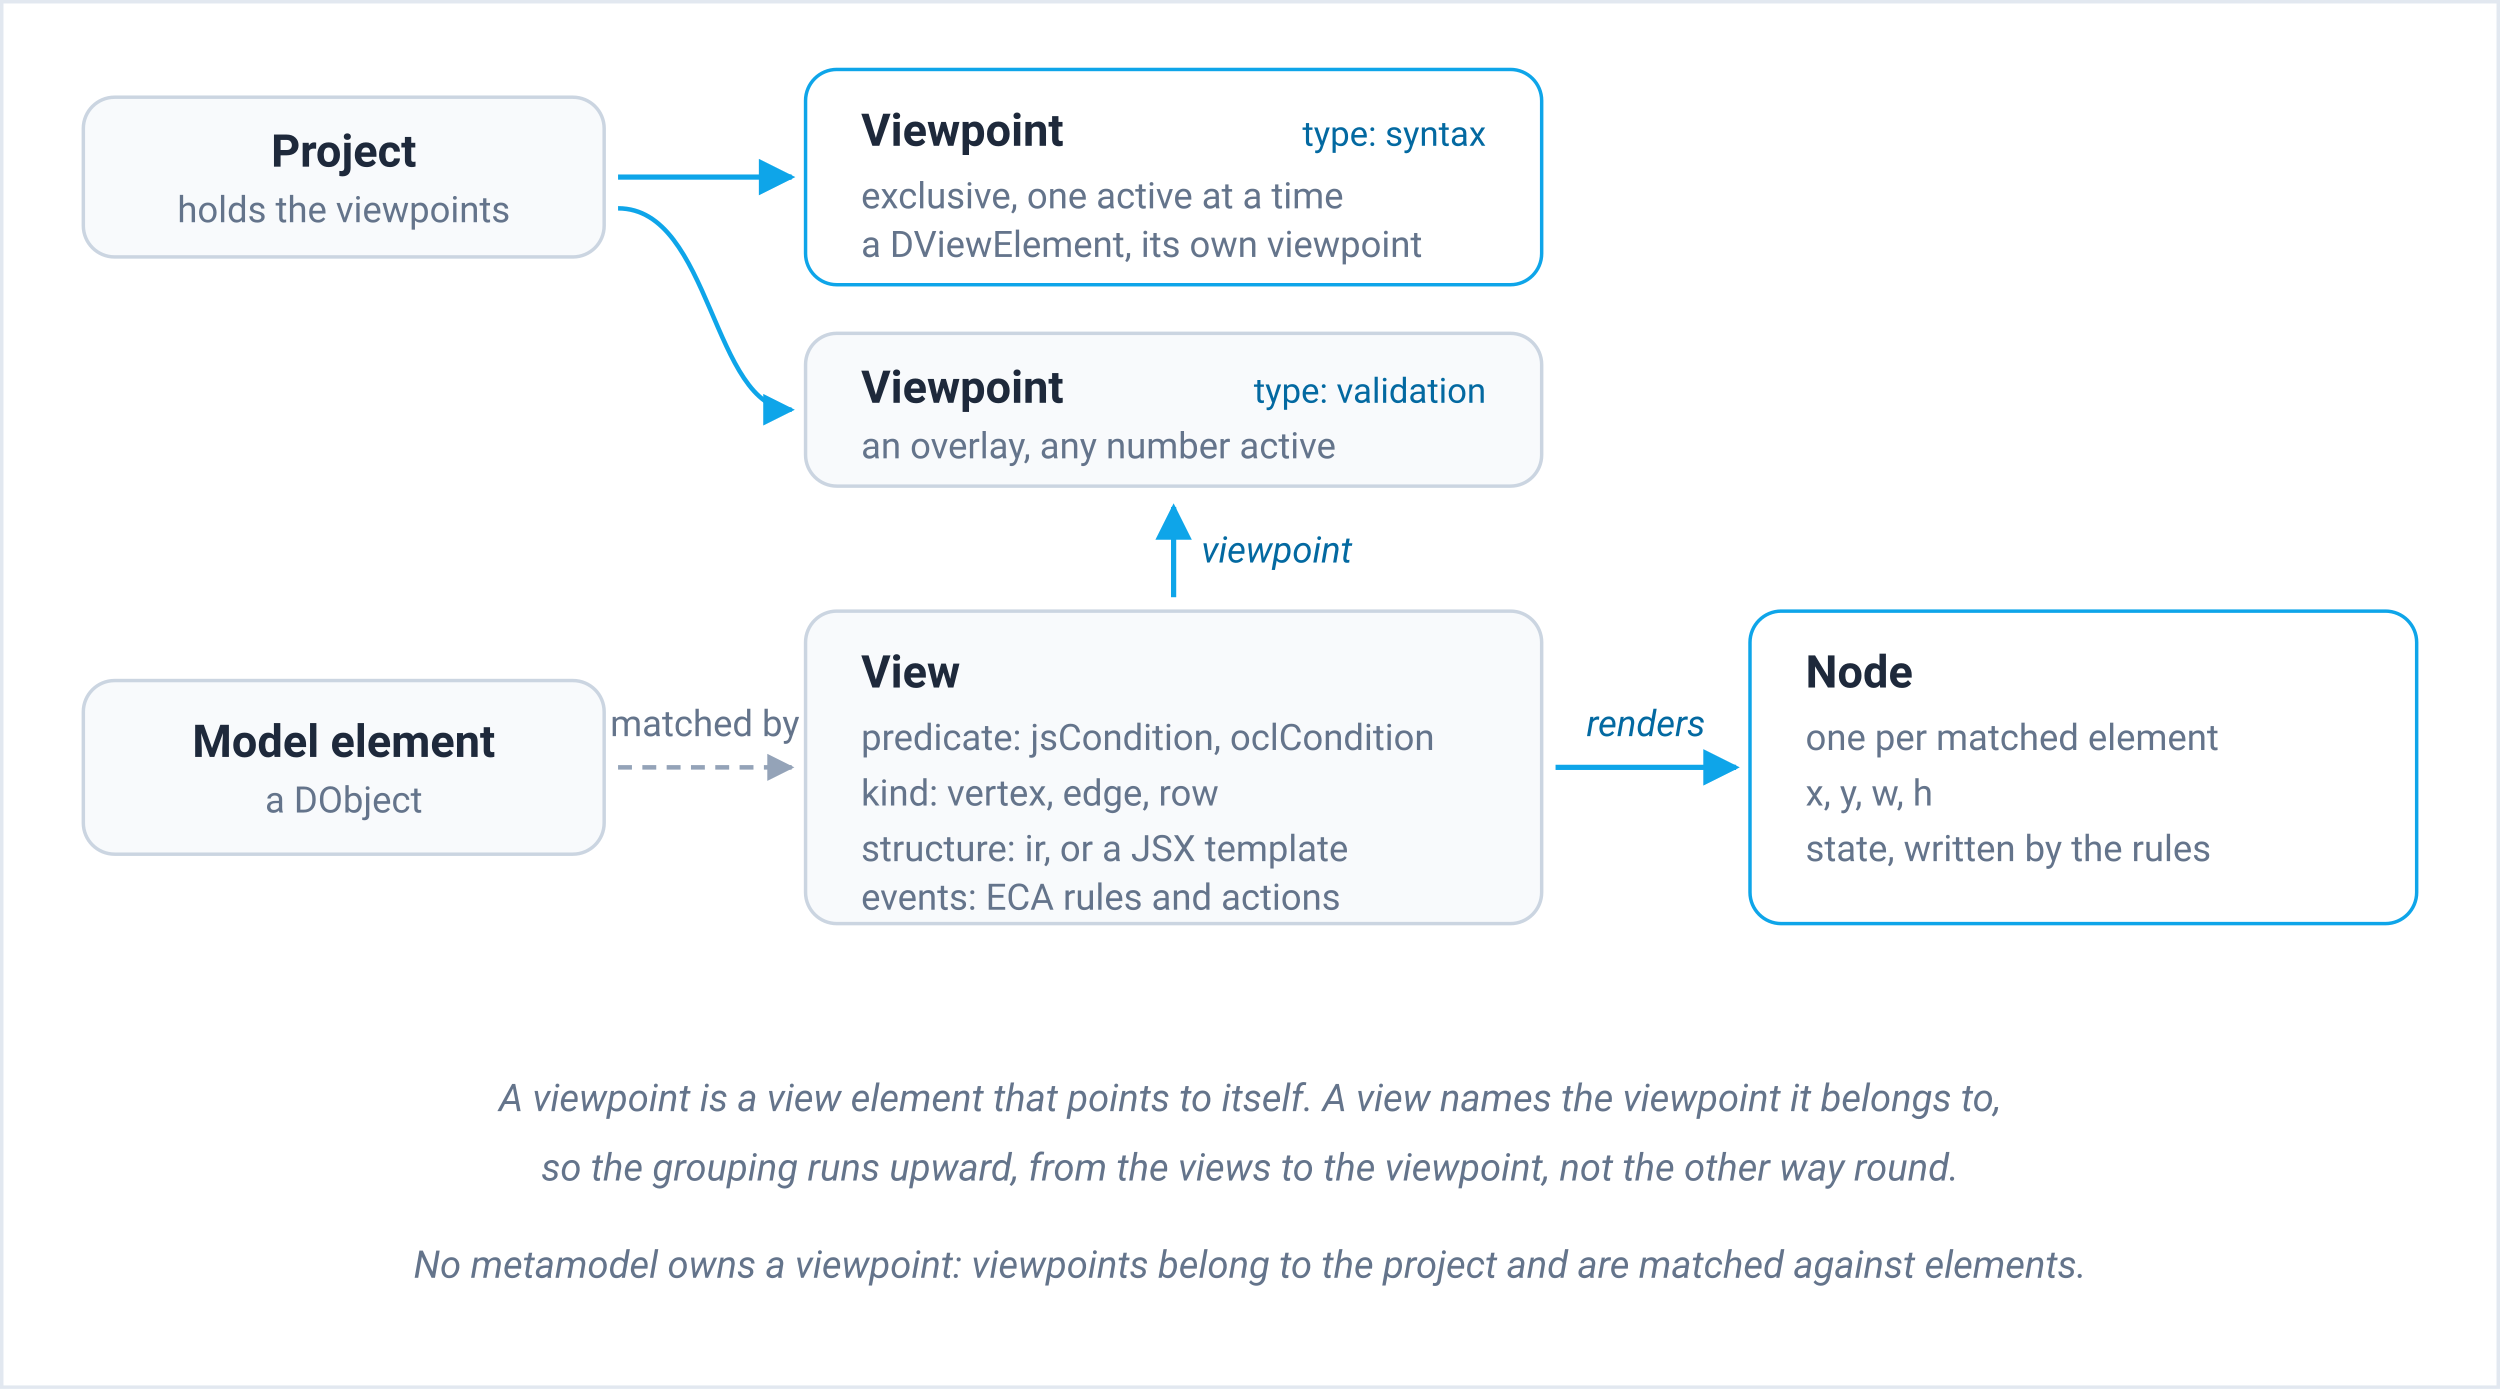
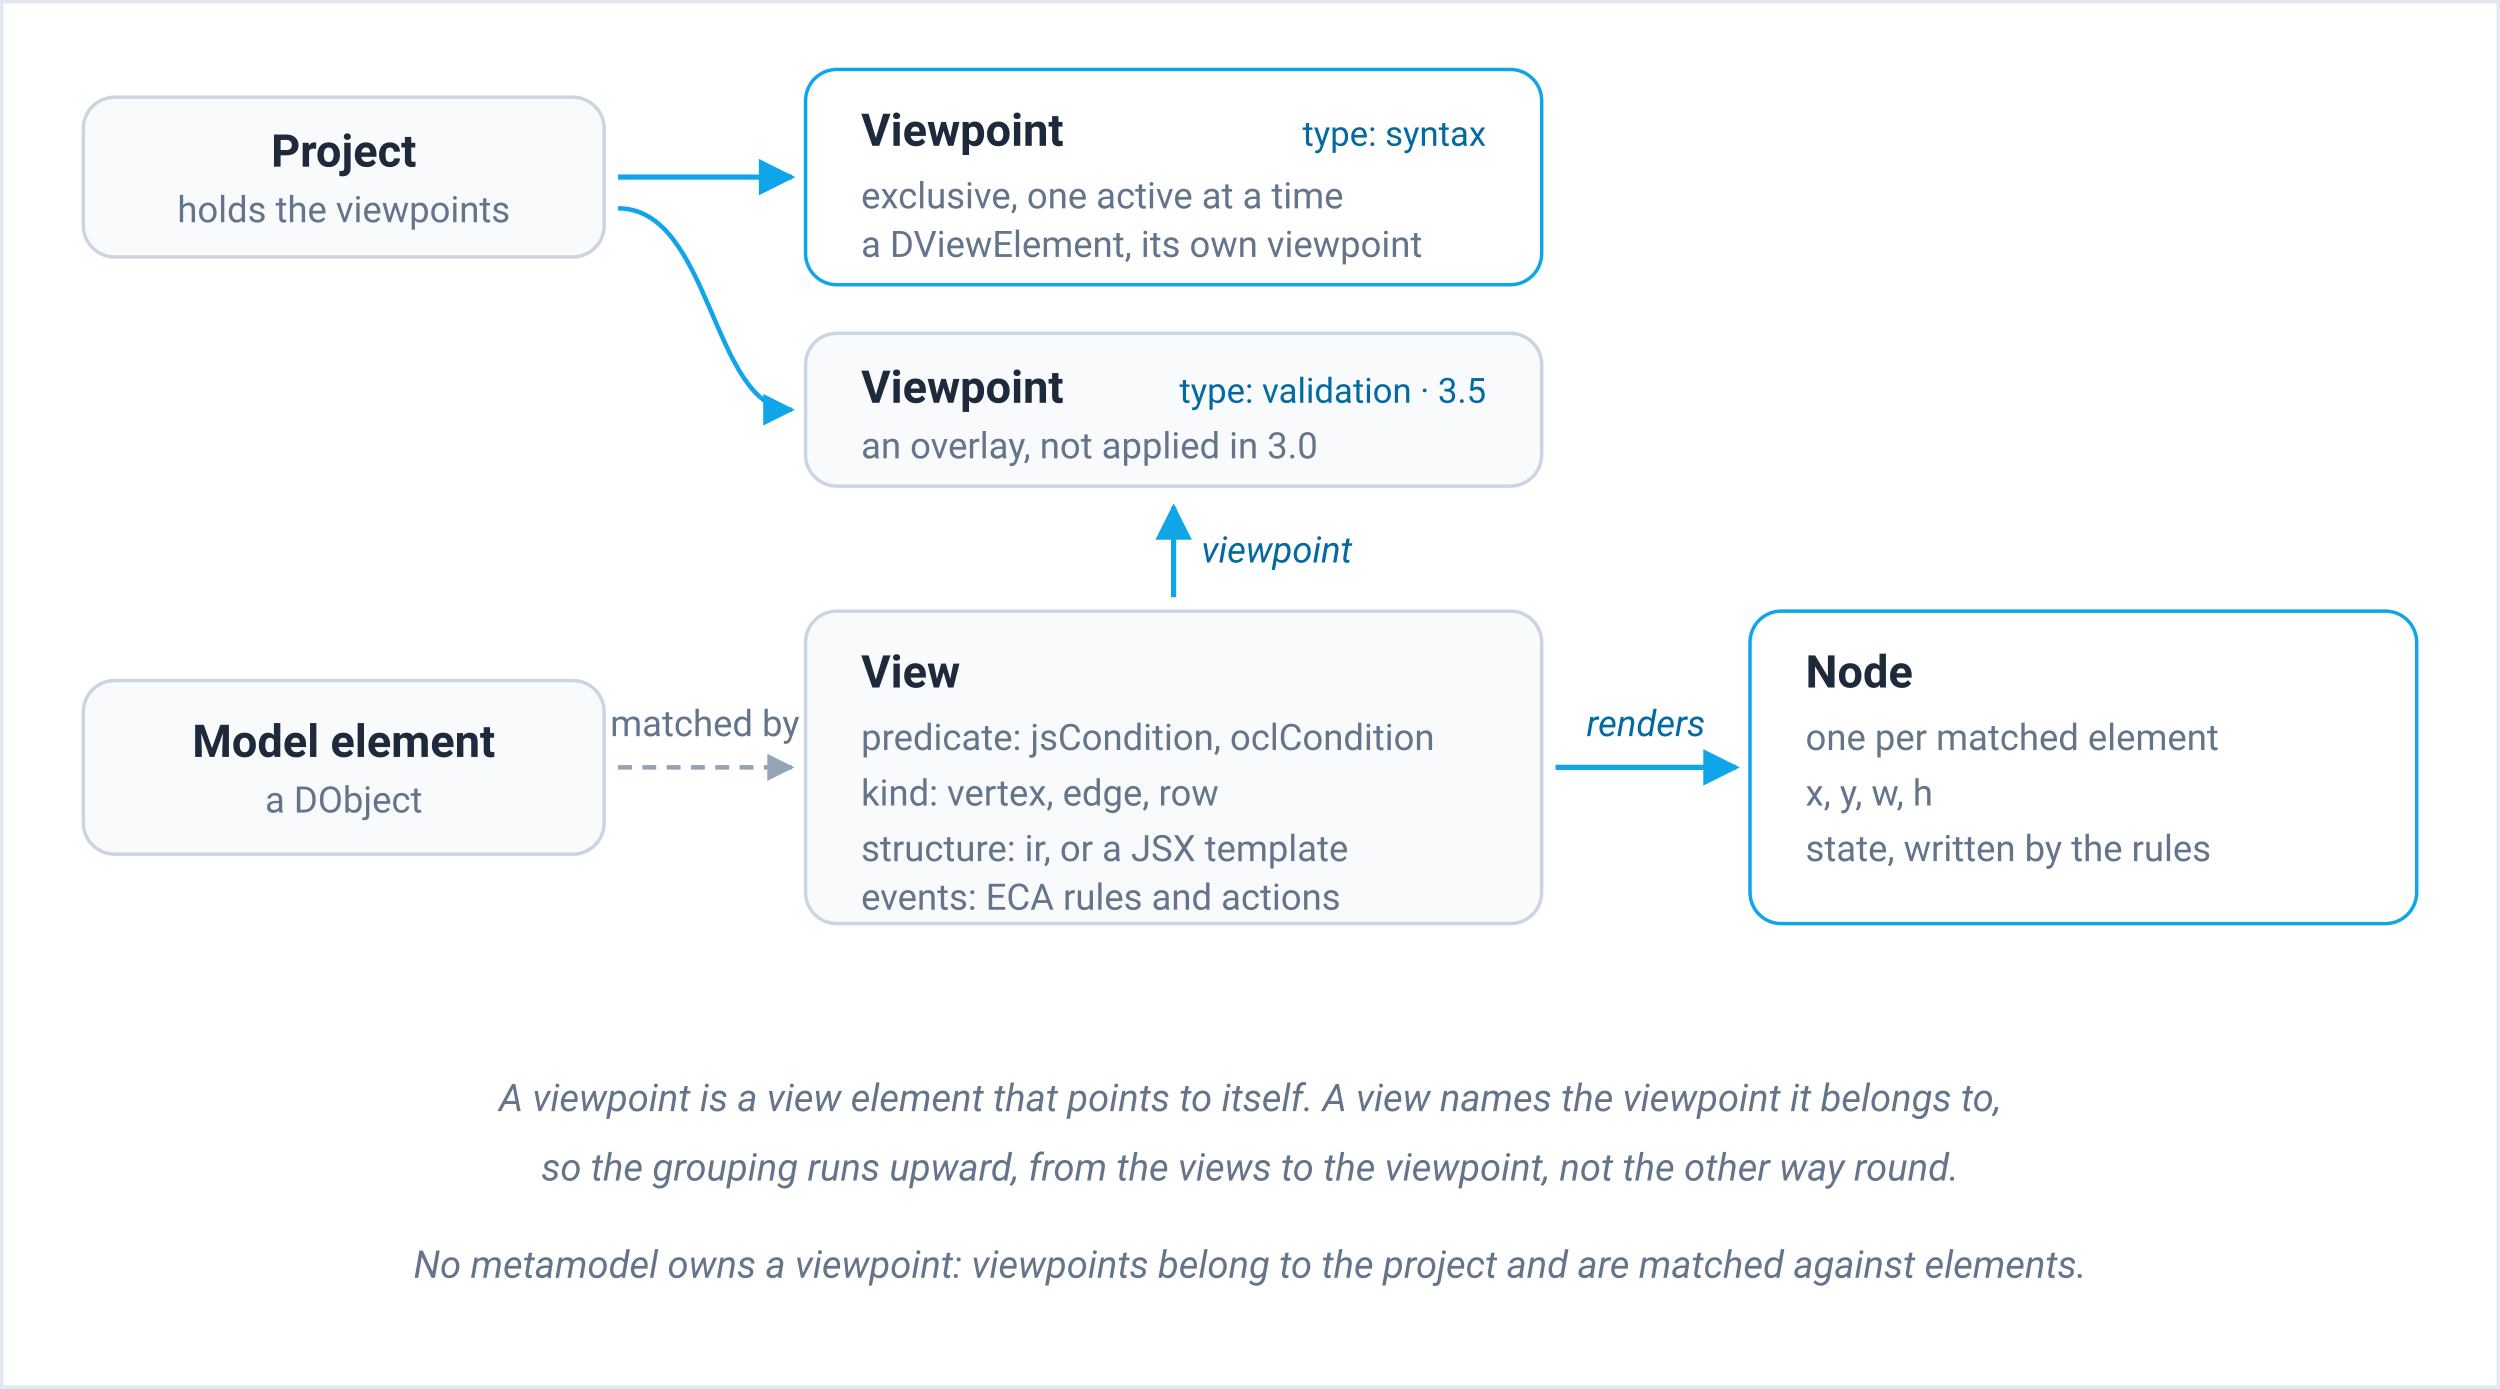
<svg xmlns="http://www.w3.org/2000/svg" width="720" height="400" viewBox="0 0 720 400" role="img" aria-label="A project holds viewpoints, each view points to its viewpoint, and a view that matches an element produces a node on the canvas.">
  <style>
    .t   { font-family: ui-sans-serif, -apple-system, "Segoe UI", Roboto, "Helvetica Neue", sans-serif; }
    .ttl { font-size: 13px; font-weight: 600; fill: #1e293b; }
    .sub { font-size: 10.5px; fill: #64748b; }
    .rel { font-size: 10.5px; fill: #0369a1; font-style: italic; }
    .cap { font-size: 11px; fill: #64748b; font-style: italic; }
    .tag { font-size: 10px; fill: #0369a1; }
  </style>
  <defs>
    <marker id="c" viewBox="0 0 10 10" refX="9" refY="5" markerWidth="7" markerHeight="7" orient="auto">
      <path d="M 0 0 L 10 5 L 0 10 z" fill="#0ea5e9" />
    </marker>
    <marker id="g" viewBox="0 0 10 10" refX="9" refY="5" markerWidth="6" markerHeight="6" orient="auto">
      <path d="M 0 0 L 10 5 L 0 10 z" fill="#94a3b8" />
    </marker>
  </defs>
  <rect width="720" height="400" fill="#ffffff" />
  <rect x="0.5" y="0.5" width="719" height="399" fill="none" stroke="#e2e8f0" />
  <rect x="24" y="28" width="150" height="46" rx="9" fill="#f8fafc" stroke="#cbd5e1" />
  <text class="t ttl" x="99" y="48" text-anchor="middle">Project</text>
  <text class="t sub" x="99" y="64" text-anchor="middle">holds the viewpoints</text>
  <rect x="232" y="20" width="212" height="62" rx="9" fill="#ffffff" stroke="#0ea5e9" />
  <text class="t ttl" x="248" y="42">Viewpoint</text>
  <text class="t tag" x="428" y="42" text-anchor="end">type: syntax</text>
  <text class="t sub" x="248" y="60">exclusive, one active at a time</text>
  <text class="t sub" x="248" y="74">a DViewElement, its own viewpoint</text>
  <rect x="232" y="96" width="212" height="44" rx="9" fill="#f8fafc" stroke="#cbd5e1" />
  <text class="t ttl" x="248" y="116">Viewpoint</text>
-   <text class="t tag" x="428" y="116" text-anchor="end">type: validation</text>
-   <text class="t sub" x="248" y="132">an overlay, any number active</text>
+   <text class="t tag" x="428" y="116" text-anchor="end">type: validation · 3.5</text>
+   <text class="t sub" x="248" y="132">an overlay, not applied in 3.0</text>
  <path d="M 178 51 L 228 51" stroke="#0ea5e9" stroke-width="1.5" marker-end="url(#c)" />
  <path d="M 178 60 C 205 60, 205 118, 228 118" fill="none" stroke="#0ea5e9" stroke-width="1.3" marker-end="url(#c)" />
  <rect x="232" y="176" width="212" height="90" rx="9" fill="#f8fafc" stroke="#cbd5e1" />
  <text class="t ttl" x="248" y="198">View</text>
  <text class="t sub" x="248" y="216">predicate: jsCondition, oclCondition</text>
  <text class="t sub" x="248" y="232">kind: vertex, edge, row</text>
  <text class="t sub" x="248" y="248">structure: ir, or a JSX template</text>
  <text class="t sub" x="248" y="262">events: ECA rules and actions</text>
  <path d="M 338 172 L 338 146" fill="none" stroke="#0ea5e9" stroke-width="1.5" marker-end="url(#c)" />
  <text class="t rel" x="346" y="162">viewpoint</text>
  <rect x="24" y="196" width="150" height="50" rx="9" fill="#f8fafc" stroke="#cbd5e1" />
  <text class="t ttl" x="99" y="218" text-anchor="middle">Model element</text>
  <text class="t sub" x="99" y="234" text-anchor="middle">a DObject</text>
  <path d="M 178 221 L 228 221" stroke="#94a3b8" stroke-width="1.3" stroke-dasharray="4 3" marker-end="url(#g)" />
  <text class="t sub" x="203" y="212" text-anchor="middle">matched by</text>
  <rect x="504" y="176" width="192" height="90" rx="9" fill="#ffffff" stroke="#0ea5e9" />
  <text class="t ttl" x="520" y="198">Node</text>
  <text class="t sub" x="520" y="216">one per matched element</text>
  <text class="t sub" x="520" y="232">x, y, w, h</text>
  <text class="t sub" x="520" y="248">state, written by the rules</text>
  <path d="M 448 221 L 500 221" stroke="#0ea5e9" stroke-width="1.5" marker-end="url(#c)" />
  <text class="t rel" x="474" y="212" text-anchor="middle">renders</text>
  <text class="t cap" x="360" y="320" text-anchor="middle">A viewpoint is a view element that points to itself. A view names the viewpoint it belongs to,</text>
  <text class="t cap" x="360" y="340" text-anchor="middle">so the grouping runs upward, from the views to the viewpoint, not the other way round.</text>
  <text class="t cap" x="360" y="368" text-anchor="middle">No metamodel owns a viewpoint: viewpoints belong to the project and are matched against elements.</text>
</svg>
